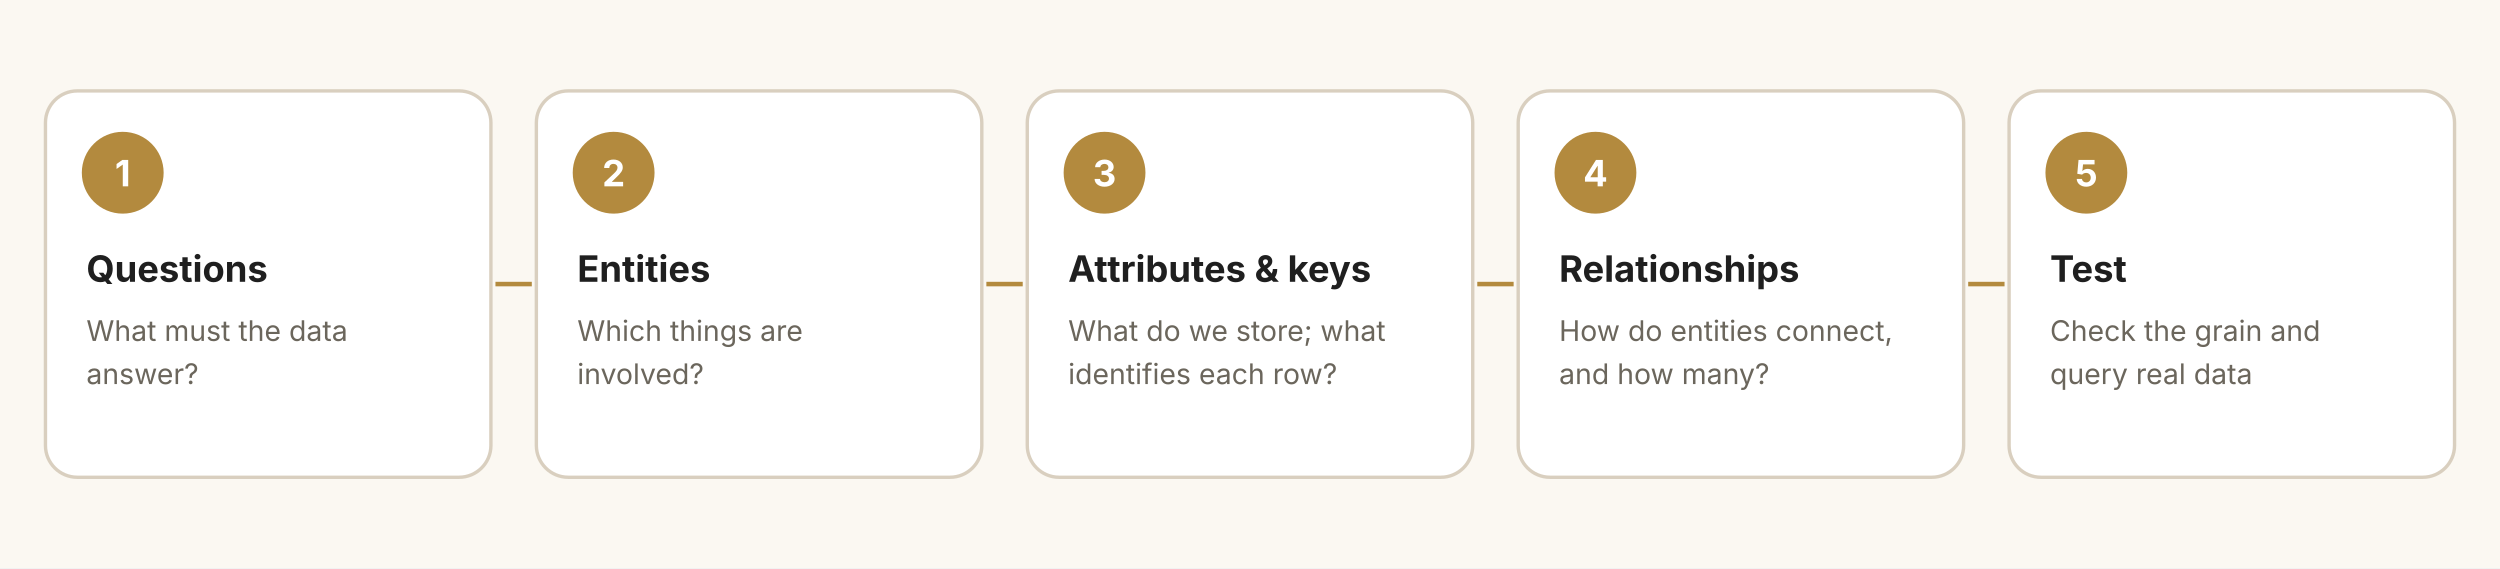
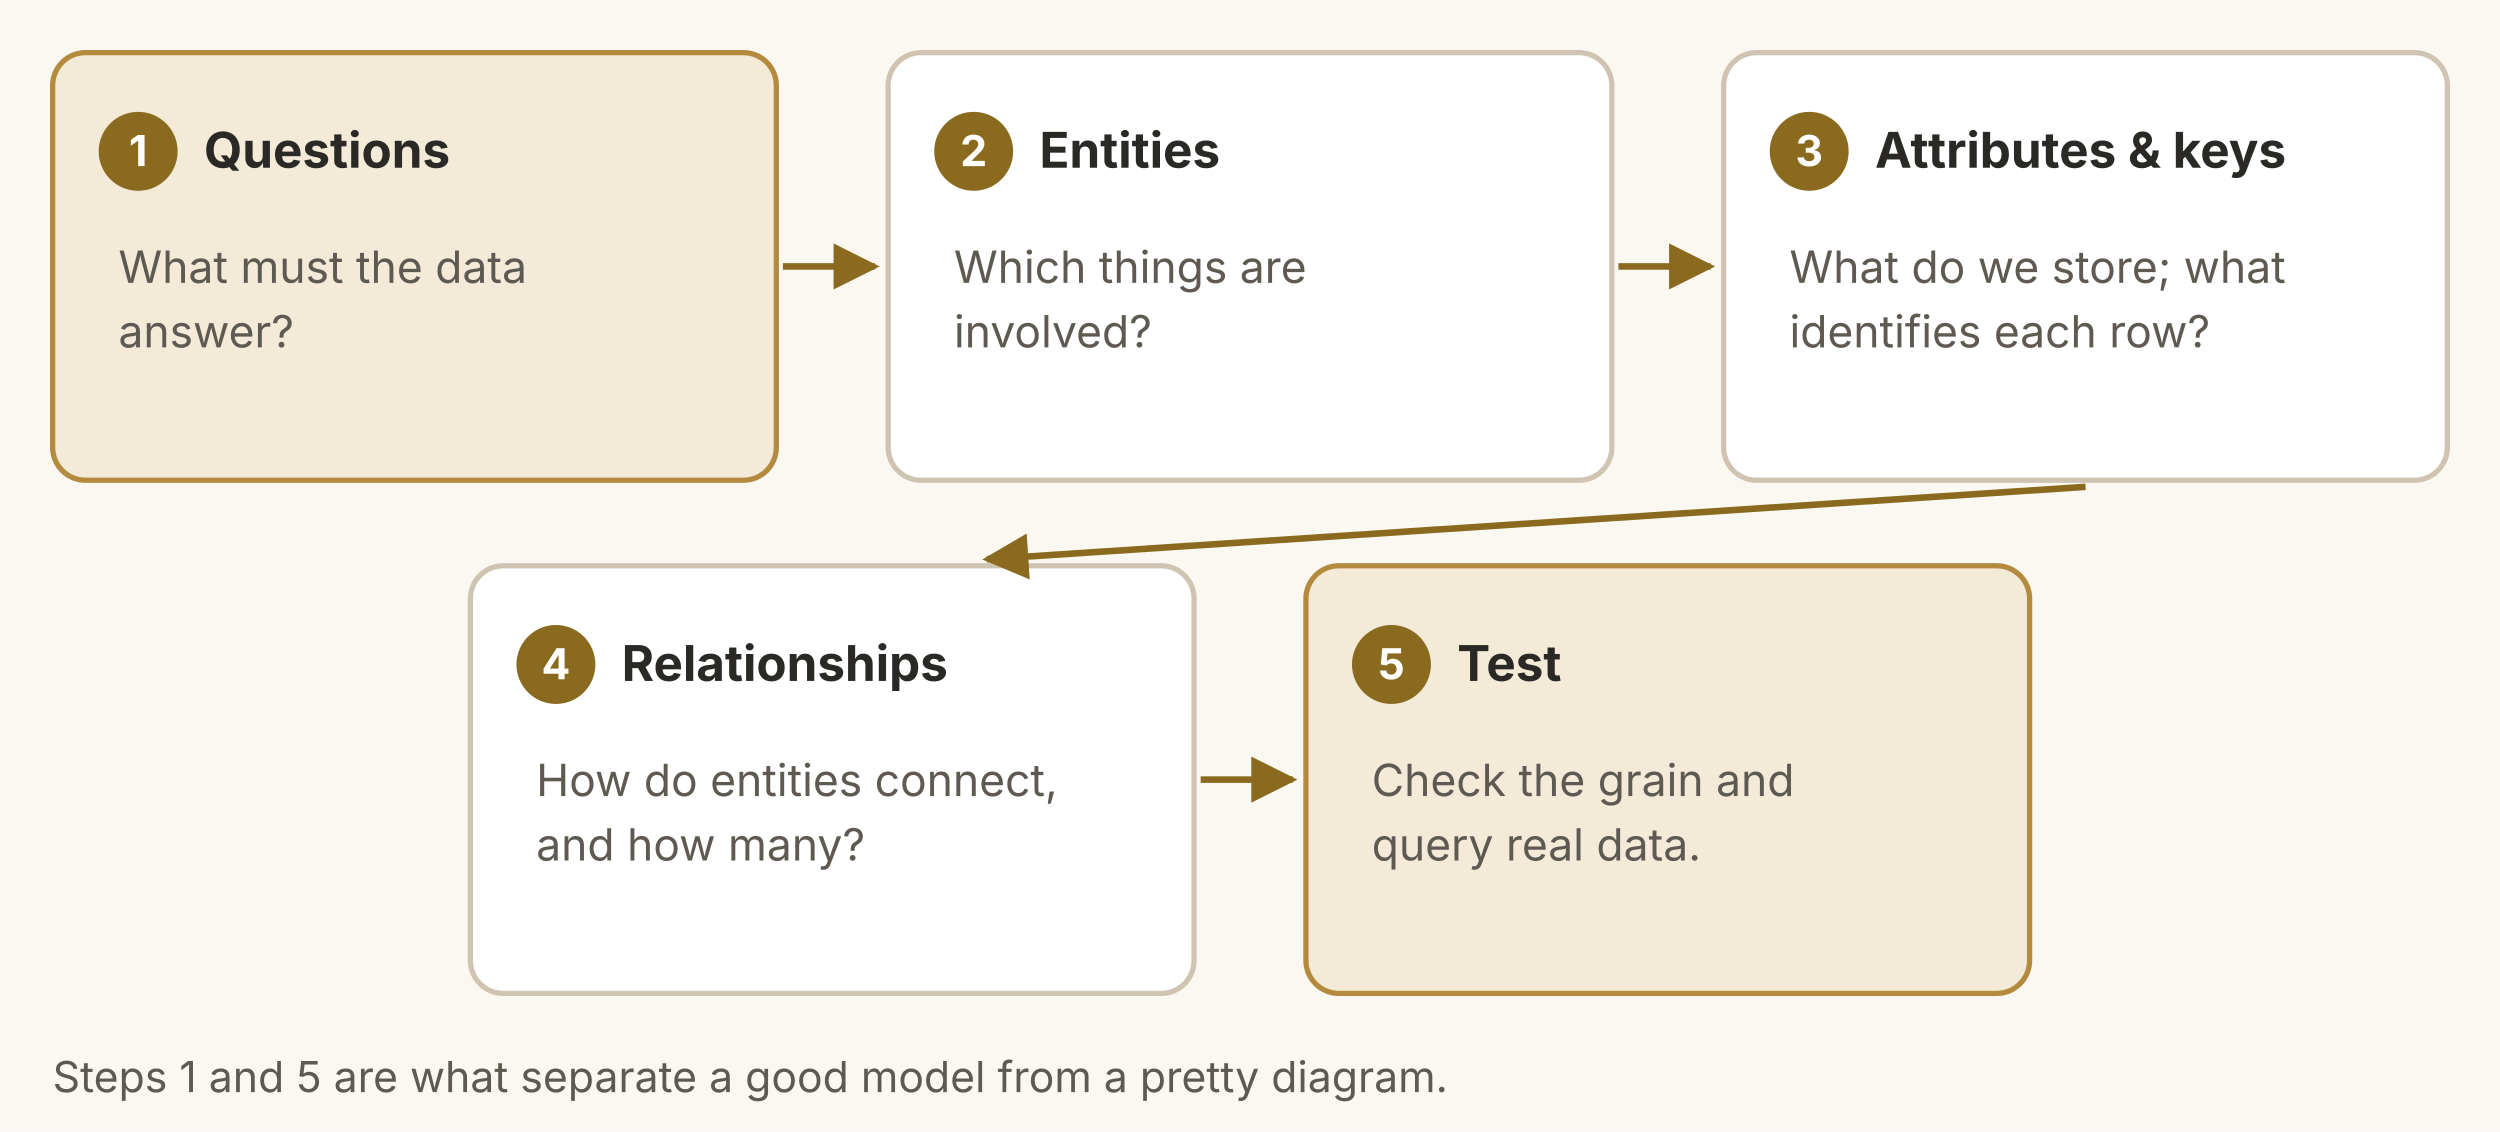
- <svg xmlns="http://www.w3.org/2000/svg" viewBox="0 0 1100 250" width="1100" height="250" role="img" aria-label="Five steps of designing a data model: list the questions, identify entities, define attributes and keys, connect relationships, then check the grain and test with data.">
-   <rect width="1100" height="250" fill="#FBF8F2" />
-   <rect x="20" y="40" width="196" height="170" rx="14" fill="#fff" stroke="#D9CFBF" stroke-width="1.5" />
-   <circle cx="54" cy="76" r="18" fill="#B38A3E" />
-   <text x="54" y="82" font-family="Inter, 'Segoe UI', Arial, sans-serif" font-size="16" font-weight="700" fill="#fff" text-anchor="middle" xml:space="preserve">1</text>
-   <text x="38" y="124" font-family="Inter, 'Segoe UI', Arial, sans-serif" font-size="16" font-weight="700" fill="#1F1F1F" text-anchor="start" xml:space="preserve">Questions</text>
-   <text x="38" y="150" font-family="Inter, 'Segoe UI', Arial, sans-serif" font-size="12.5" font-weight="400" fill="#6B665C" text-anchor="start" xml:space="preserve">What must the data</text>
-   <text x="38" y="169" font-family="Inter, 'Segoe UI', Arial, sans-serif" font-size="12.5" font-weight="400" fill="#6B665C" text-anchor="start" xml:space="preserve">answer?</text>
-   <path d="M218,125 L234,125" fill="none" stroke="#B38A3E" stroke-width="2" stroke-linejoin="round" />
-   <rect x="236" y="40" width="196" height="170" rx="14" fill="#fff" stroke="#D9CFBF" stroke-width="1.5" />
-   <circle cx="270" cy="76" r="18" fill="#B38A3E" />
-   <text x="270" y="82" font-family="Inter, 'Segoe UI', Arial, sans-serif" font-size="16" font-weight="700" fill="#fff" text-anchor="middle" xml:space="preserve">2</text>
-   <text x="254" y="124" font-family="Inter, 'Segoe UI', Arial, sans-serif" font-size="16" font-weight="700" fill="#1F1F1F" text-anchor="start" xml:space="preserve">Entities</text>
-   <text x="254" y="150" font-family="Inter, 'Segoe UI', Arial, sans-serif" font-size="12.5" font-weight="400" fill="#6B665C" text-anchor="start" xml:space="preserve">Which things are</text>
-   <text x="254" y="169" font-family="Inter, 'Segoe UI', Arial, sans-serif" font-size="12.5" font-weight="400" fill="#6B665C" text-anchor="start" xml:space="preserve">involved?</text>
-   <path d="M434,125 L450,125" fill="none" stroke="#B38A3E" stroke-width="2" stroke-linejoin="round" />
-   <rect x="452" y="40" width="196" height="170" rx="14" fill="#fff" stroke="#D9CFBF" stroke-width="1.5" />
-   <circle cx="486" cy="76" r="18" fill="#B38A3E" />
-   <text x="486" y="82" font-family="Inter, 'Segoe UI', Arial, sans-serif" font-size="16" font-weight="700" fill="#fff" text-anchor="middle" xml:space="preserve">3</text>
-   <text x="470" y="124" font-family="Inter, 'Segoe UI', Arial, sans-serif" font-size="16" font-weight="700" fill="#1F1F1F" text-anchor="start" xml:space="preserve">Attributes &amp; keys</text>
-   <text x="470" y="150" font-family="Inter, 'Segoe UI', Arial, sans-serif" font-size="12.5" font-weight="400" fill="#6B665C" text-anchor="start" xml:space="preserve">What do we store; what</text>
-   <text x="470" y="169" font-family="Inter, 'Segoe UI', Arial, sans-serif" font-size="12.5" font-weight="400" fill="#6B665C" text-anchor="start" xml:space="preserve">identifies each row?</text>
-   <path d="M650,125 L666,125" fill="none" stroke="#B38A3E" stroke-width="2" stroke-linejoin="round" />
-   <rect x="668" y="40" width="196" height="170" rx="14" fill="#fff" stroke="#D9CFBF" stroke-width="1.5" />
-   <circle cx="702" cy="76" r="18" fill="#B38A3E" />
-   <text x="702" y="82" font-family="Inter, 'Segoe UI', Arial, sans-serif" font-size="16" font-weight="700" fill="#fff" text-anchor="middle" xml:space="preserve">4</text>
-   <text x="686" y="124" font-family="Inter, 'Segoe UI', Arial, sans-serif" font-size="16" font-weight="700" fill="#1F1F1F" text-anchor="start" xml:space="preserve">Relationships</text>
-   <text x="686" y="150" font-family="Inter, 'Segoe UI', Arial, sans-serif" font-size="12.5" font-weight="400" fill="#6B665C" text-anchor="start" xml:space="preserve">How do entities connect,</text>
-   <text x="686" y="169" font-family="Inter, 'Segoe UI', Arial, sans-serif" font-size="12.5" font-weight="400" fill="#6B665C" text-anchor="start" xml:space="preserve">and how many?</text>
-   <path d="M866,125 L882,125" fill="none" stroke="#B38A3E" stroke-width="2" stroke-linejoin="round" />
-   <rect x="884" y="40" width="196" height="170" rx="14" fill="#fff" stroke="#D9CFBF" stroke-width="1.5" />
-   <circle cx="918" cy="76" r="18" fill="#B38A3E" />
-   <text x="918" y="82" font-family="Inter, 'Segoe UI', Arial, sans-serif" font-size="16" font-weight="700" fill="#fff" text-anchor="middle" xml:space="preserve">5</text>
-   <text x="902" y="124" font-family="Inter, 'Segoe UI', Arial, sans-serif" font-size="16" font-weight="700" fill="#1F1F1F" text-anchor="start" xml:space="preserve">Test</text>
-   <text x="902" y="150" font-family="Inter, 'Segoe UI', Arial, sans-serif" font-size="12.5" font-weight="400" fill="#6B665C" text-anchor="start" xml:space="preserve">Check the grain and</text>
-   <text x="902" y="169" font-family="Inter, 'Segoe UI', Arial, sans-serif" font-size="12.5" font-weight="400" fill="#6B665C" text-anchor="start" xml:space="preserve">query real data</text>
+ <svg xmlns="http://www.w3.org/2000/svg" viewBox="0 0 760 344" width="760" height="344" role="img" aria-label="Five steps of designing a data model: list the questions, identify entities, define attributes and keys, connect relationships, then check the grain and test with data.">
+   <defs>
+     <marker id="a8A6A1F" viewBox="0 0 10 10" refX="9" refY="5" markerWidth="7" markerHeight="7" orient="auto-start-reverse">
+       <path d="M0,0 L10,5 L0,10 z" fill="#8A6A1F" />
+     </marker>
+   </defs>
+   <rect width="760" height="344" fill="#FBF8F2" />
+   <g font-family="Inter, 'Segoe UI', Arial, sans-serif">
+     <rect x="16.0" y="16.0" width="220.0" height="130.0" rx="10" fill="#F3EBD8" stroke="#B38A3E" stroke-width="1.6" />
+     <circle cx="42.0" cy="46.0" r="12" fill="#8A6A1F" />
+     <text xml:space="preserve" x="42.0" y="50.5" font-size="13" fill="#FFFFFF" font-weight="700" text-anchor="middle">1</text>
+     <text xml:space="preserve" x="62.0" y="51.0" font-size="15" fill="#2A2926" font-weight="700" text-anchor="start">Questions</text>
+     <text xml:space="preserve" x="36.0" y="86.0" font-size="13.5" fill="#5E5A52" font-weight="400" text-anchor="start">What must the data</text>
+     <text xml:space="preserve" x="36.0" y="105.6" font-size="13.5" fill="#5E5A52" font-weight="400" text-anchor="start">answer?</text>
+     <rect x="270.0" y="16.0" width="220.0" height="130.0" rx="10" fill="#FFFFFF" stroke="#CFC4B2" stroke-width="1.6" />
+     <circle cx="296.0" cy="46.0" r="12" fill="#8A6A1F" />
+     <text xml:space="preserve" x="296.0" y="50.5" font-size="13" fill="#FFFFFF" font-weight="700" text-anchor="middle">2</text>
+     <text xml:space="preserve" x="316.0" y="51.0" font-size="15" fill="#2A2926" font-weight="700" text-anchor="start">Entities</text>
+     <text xml:space="preserve" x="290.0" y="86.0" font-size="13.5" fill="#5E5A52" font-weight="400" text-anchor="start">Which things are</text>
+     <text xml:space="preserve" x="290.0" y="105.6" font-size="13.5" fill="#5E5A52" font-weight="400" text-anchor="start">involved?</text>
+     <rect x="524.0" y="16.0" width="220.0" height="130.0" rx="10" fill="#FFFFFF" stroke="#CFC4B2" stroke-width="1.6" />
+     <circle cx="550.0" cy="46.0" r="12" fill="#8A6A1F" />
+     <text xml:space="preserve" x="550.0" y="50.5" font-size="13" fill="#FFFFFF" font-weight="700" text-anchor="middle">3</text>
+     <text xml:space="preserve" x="570.0" y="51.0" font-size="15" fill="#2A2926" font-weight="700" text-anchor="start">Attributes &amp; keys</text>
+     <text xml:space="preserve" x="544.0" y="86.0" font-size="13.5" fill="#5E5A52" font-weight="400" text-anchor="start">What do we store; what</text>
+     <text xml:space="preserve" x="544.0" y="105.6" font-size="13.5" fill="#5E5A52" font-weight="400" text-anchor="start">identifies each row?</text>
+     <rect x="143.0" y="172.0" width="220.0" height="130.0" rx="10" fill="#FFFFFF" stroke="#CFC4B2" stroke-width="1.6" />
+     <circle cx="169.0" cy="202.0" r="12" fill="#8A6A1F" />
+     <text xml:space="preserve" x="169.0" y="206.5" font-size="13" fill="#FFFFFF" font-weight="700" text-anchor="middle">4</text>
+     <text xml:space="preserve" x="189.0" y="207.0" font-size="15" fill="#2A2926" font-weight="700" text-anchor="start">Relationships</text>
+     <text xml:space="preserve" x="163.0" y="242.0" font-size="13.5" fill="#5E5A52" font-weight="400" text-anchor="start">How do entities connect,</text>
+     <text xml:space="preserve" x="163.0" y="261.6" font-size="13.5" fill="#5E5A52" font-weight="400" text-anchor="start">and how many?</text>
+     <rect x="397.0" y="172.0" width="220.0" height="130.0" rx="10" fill="#F3EBD8" stroke="#B38A3E" stroke-width="1.6" />
+     <circle cx="423.0" cy="202.0" r="12" fill="#8A6A1F" />
+     <text xml:space="preserve" x="423.0" y="206.5" font-size="13" fill="#FFFFFF" font-weight="700" text-anchor="middle">5</text>
+     <text xml:space="preserve" x="443.0" y="207.0" font-size="15" fill="#2A2926" font-weight="700" text-anchor="start">Test</text>
+     <text xml:space="preserve" x="417.0" y="242.0" font-size="13.5" fill="#5E5A52" font-weight="400" text-anchor="start">Check the grain and</text>
+     <text xml:space="preserve" x="417.0" y="261.6" font-size="13.5" fill="#5E5A52" font-weight="400" text-anchor="start">query real data.</text>
+     <path d="M238.0,81.0 L266.0,81.0" fill="none" stroke="#8A6A1F" stroke-width="2" marker-end="url(#a8A6A1F)" />
+     <path d="M492.0,81.0 L520.0,81.0" fill="none" stroke="#8A6A1F" stroke-width="2" marker-end="url(#a8A6A1F)" />
+     <path d="M634.0,148.0 L300.0,170.0" fill="none" stroke="#8A6A1F" stroke-width="2" marker-end="url(#a8A6A1F)" />
+     <path d="M365.0,237.0 L393.0,237.0" fill="none" stroke="#8A6A1F" stroke-width="2" marker-end="url(#a8A6A1F)" />
+     <text xml:space="preserve" x="16.0" y="332.0" font-size="13" fill="#5E5A52" font-weight="400" text-anchor="start">Steps 1 and 5 are what separate a good model from a pretty diagram.</text>
+   </g>
</svg>
